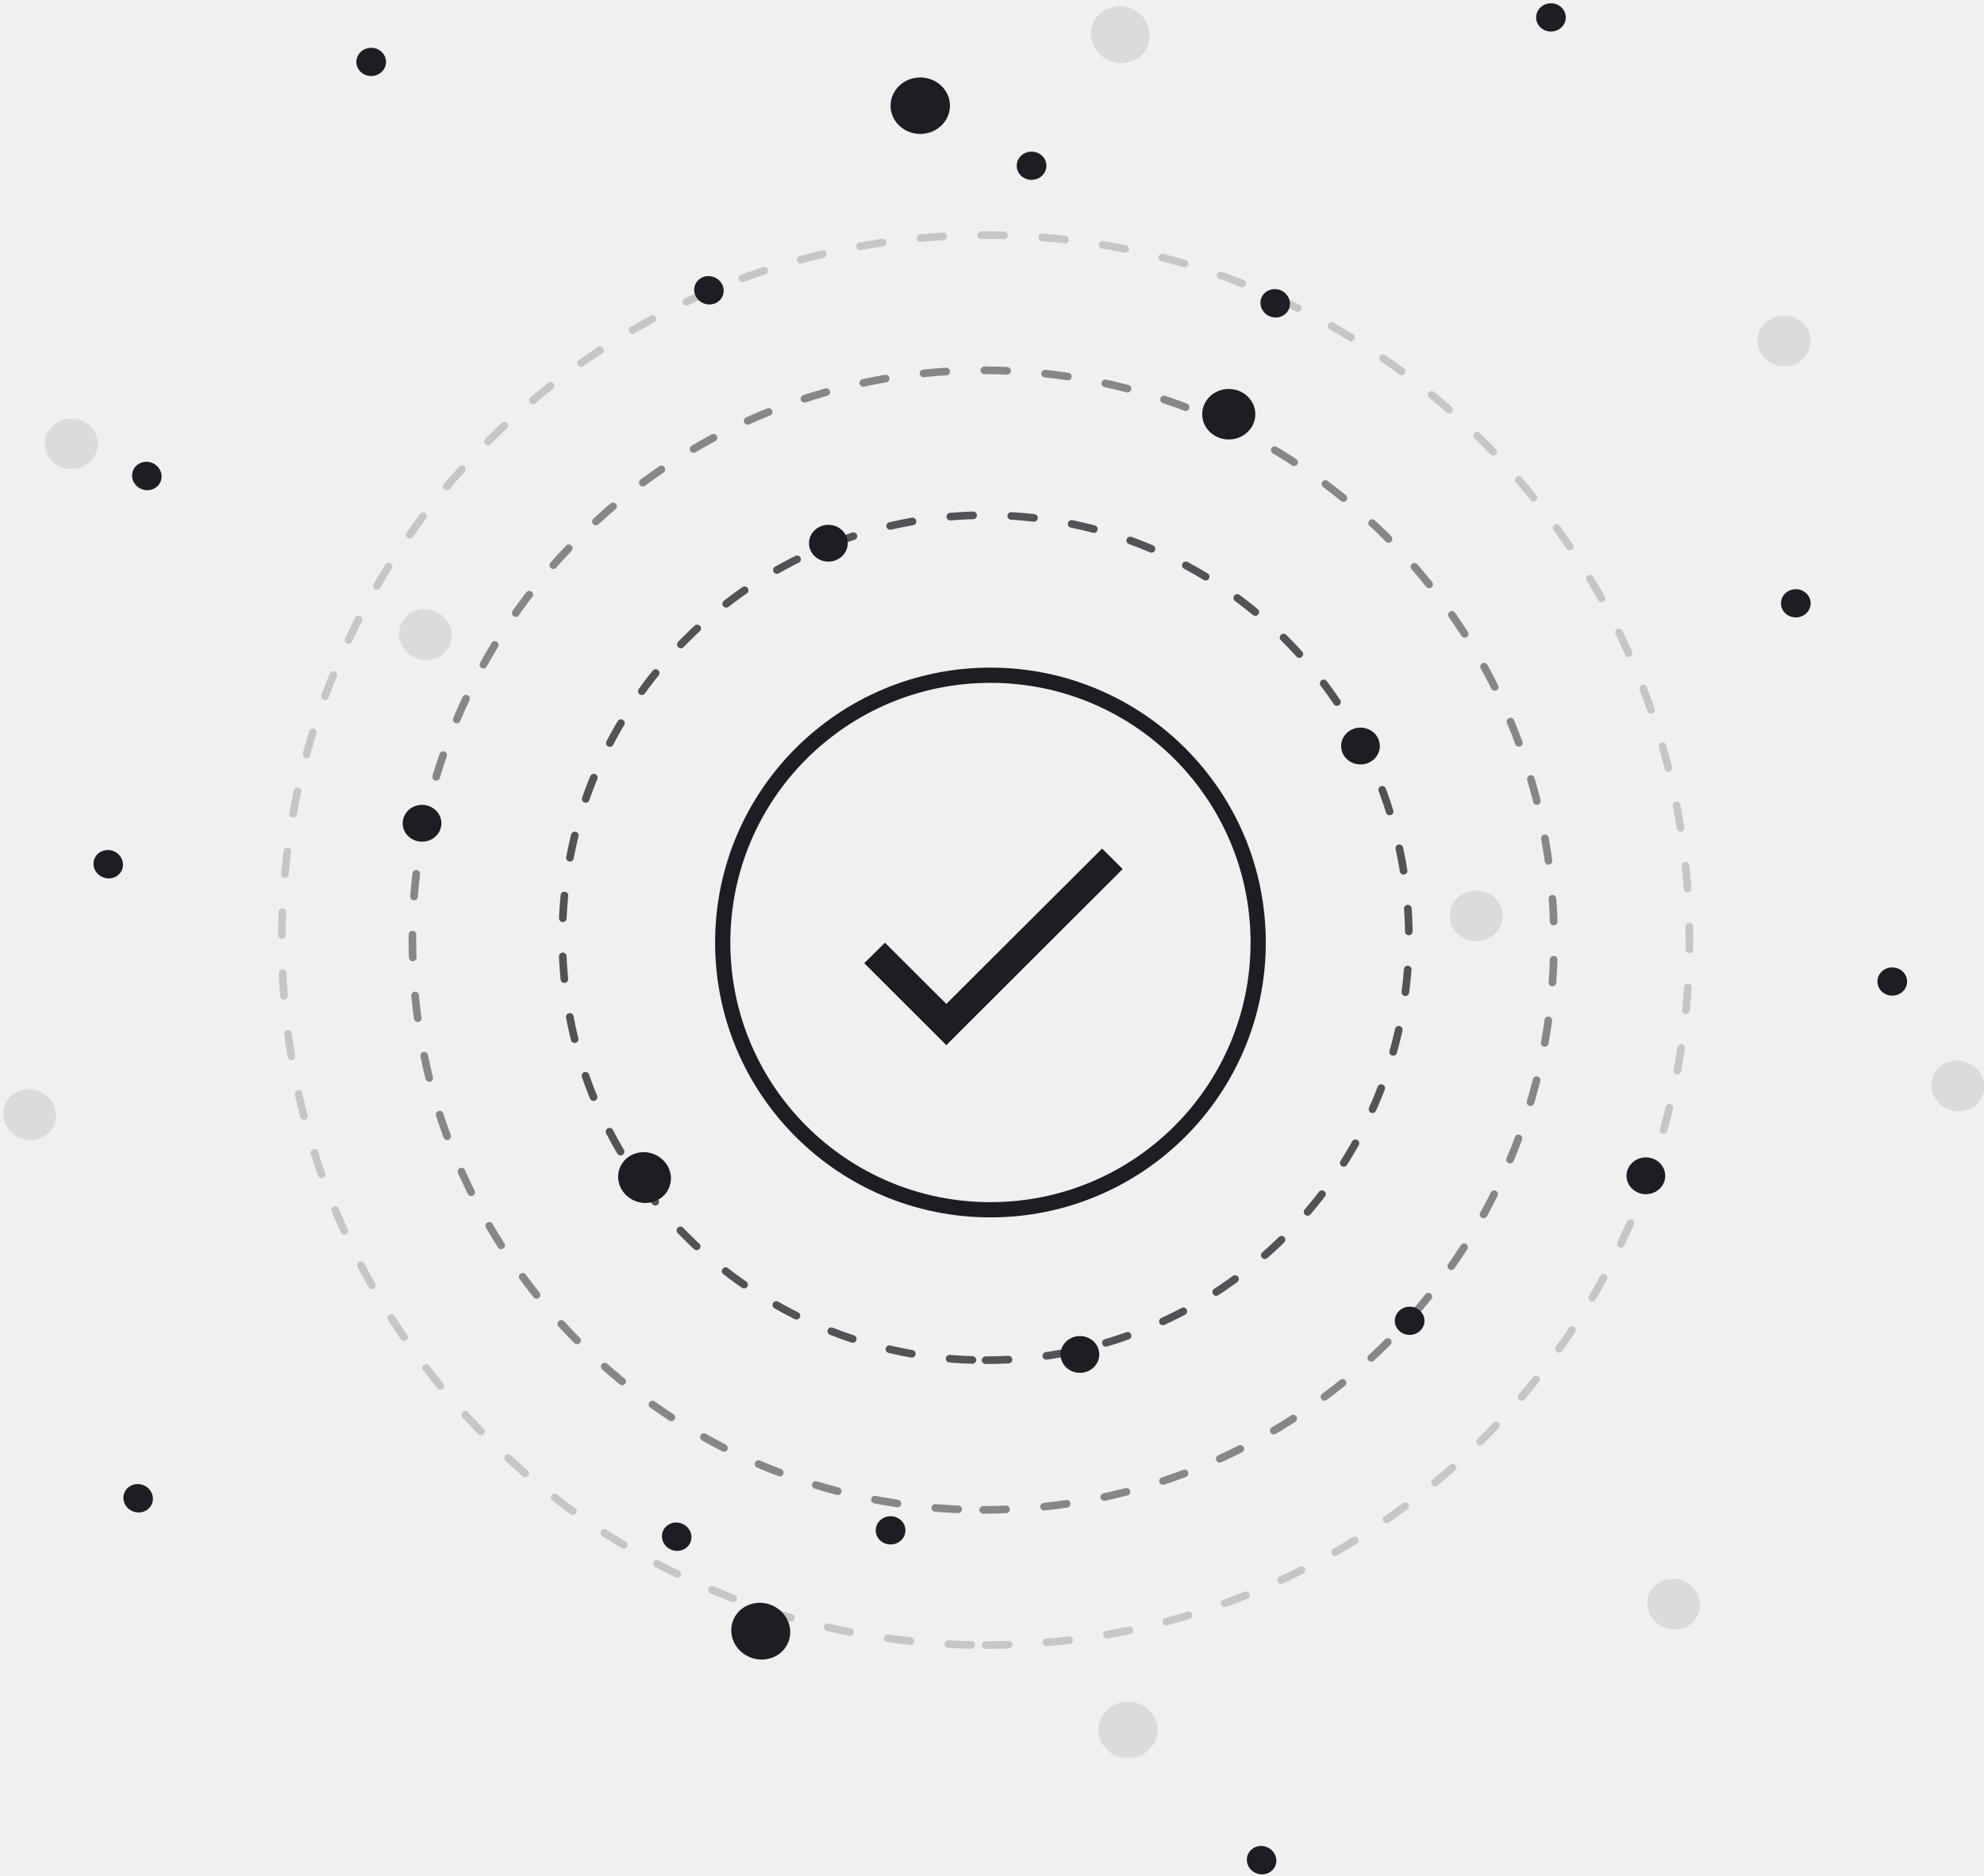
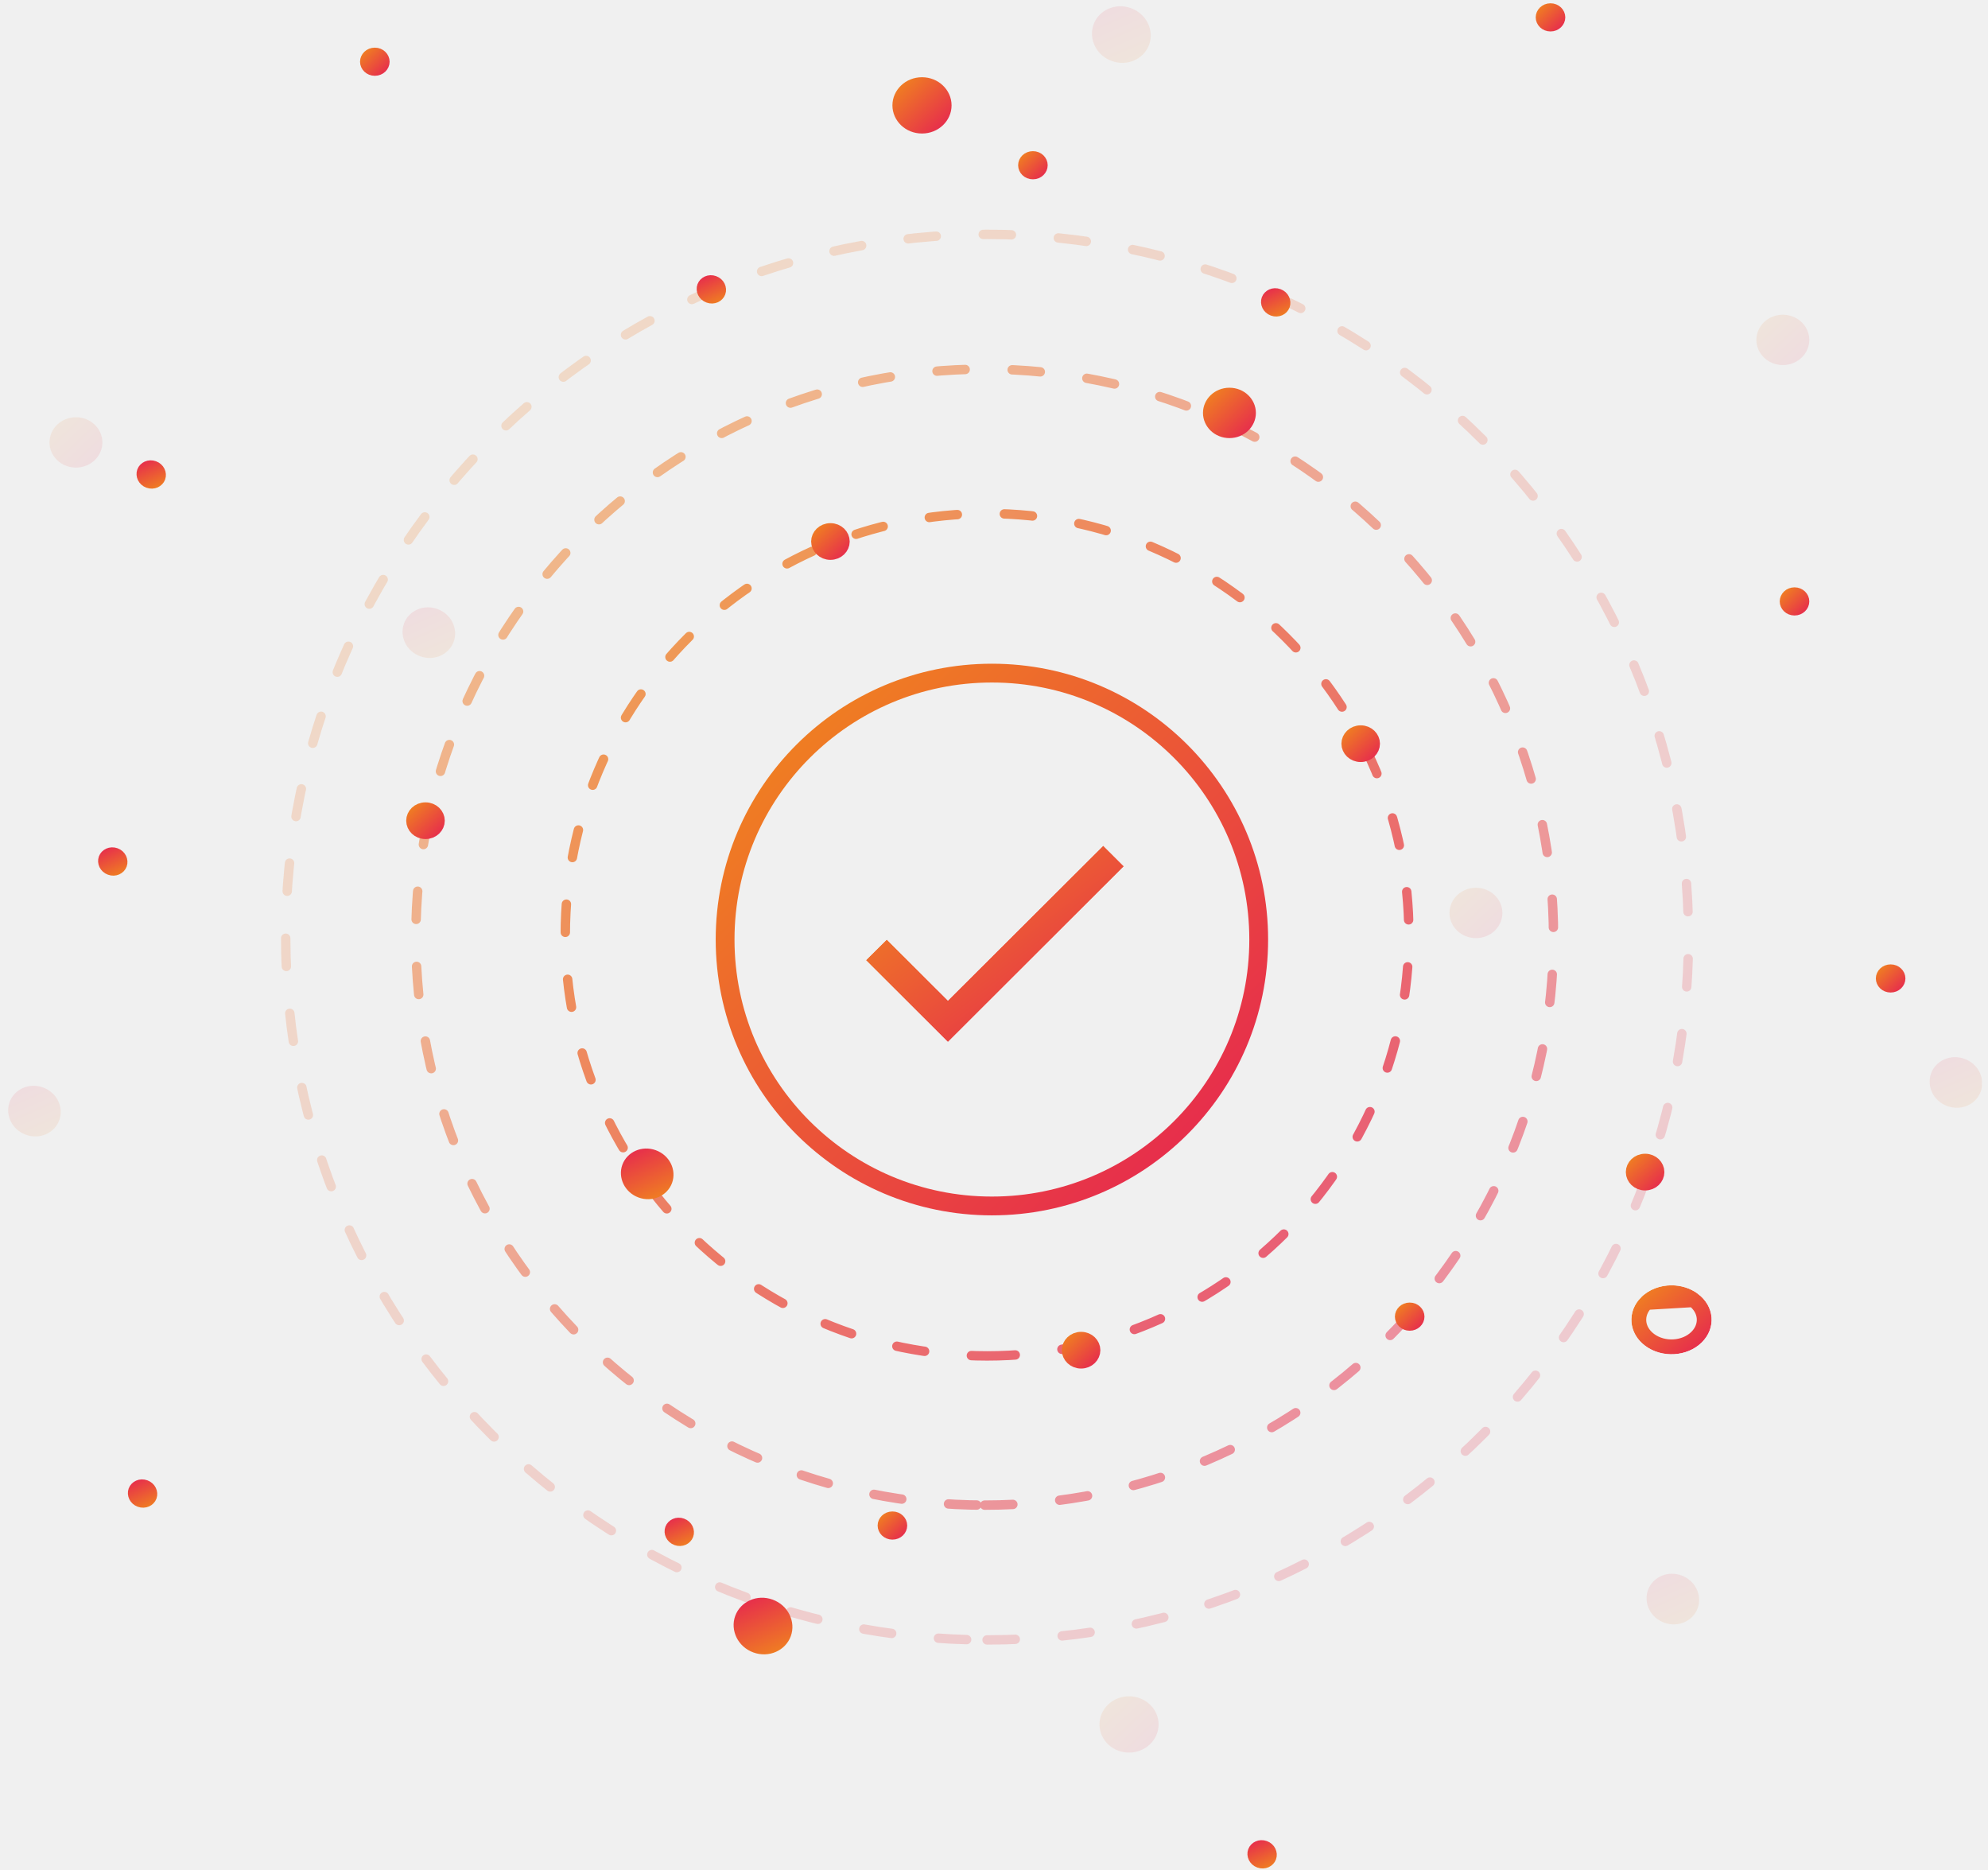
- <svg xmlns="http://www.w3.org/2000/svg" width="165" height="156" viewBox="0 0 165 156" fill="none">
-   <path opacity="0.75" d="M81.969 113.125C101.409 113.125 117.169 97.392 117.169 77.985C117.169 58.578 101.409 42.845 81.969 42.845C62.528 42.845 46.768 58.578 46.768 77.985C46.768 97.392 62.528 113.125 81.969 113.125Z" stroke="#1E1D24" stroke-width="0.634" stroke-linecap="round" stroke-linejoin="round" stroke-dasharray="1.9 3.17" />
-   <path opacity="0.5" d="M81.768 125.575C107.985 125.575 129.239 104.358 129.239 78.186C129.239 52.013 107.985 30.796 81.768 30.796C55.55 30.796 34.297 52.013 34.297 78.186C34.297 104.358 55.55 125.575 81.768 125.575Z" stroke="#1E1D24" stroke-width="0.634" stroke-linecap="round" stroke-linejoin="round" stroke-dasharray="1.9 3.17" />
-   <path opacity="0.2" d="M81.968 136.82C114.295 136.82 140.502 110.568 140.502 78.186C140.502 45.803 114.295 19.552 81.968 19.552C49.64 19.552 23.434 45.803 23.434 78.186C23.434 110.568 49.64 136.82 81.968 136.82Z" stroke="#1E1D24" stroke-width="0.634" stroke-linecap="round" stroke-linejoin="round" stroke-dasharray="1.9 3.17" />
-   <path opacity="0.1" fill-rule="evenodd" clip-rule="evenodd" d="M148.374 26.257C149.594 26.257 150.583 27.198 150.583 28.358C150.583 29.518 149.594 30.459 148.374 30.459C147.155 30.459 146.166 29.518 146.166 28.358C146.166 27.198 147.155 26.257 148.374 26.257Z" fill="#1E1D24" />
-   <path opacity="0.1" fill-rule="evenodd" clip-rule="evenodd" d="M122.763 74.067C123.983 74.067 124.972 75.007 124.972 76.168C124.972 77.328 123.983 78.269 122.763 78.269C121.543 78.269 120.555 77.328 120.555 76.168C120.555 75.007 121.543 74.067 122.763 74.067Z" fill="#1E1D24" />
-   <path fill-rule="evenodd" clip-rule="evenodd" d="M102.191 32.349C103.411 32.349 104.399 33.289 104.399 34.45C104.399 35.61 103.411 36.55 102.191 36.55C100.971 36.55 99.982 35.61 99.982 34.45C99.982 33.289 100.971 32.349 102.191 32.349Z" fill="#1E1D24" />
-   <path fill-rule="evenodd" clip-rule="evenodd" d="M35.099 66.94C35.988 66.94 36.709 67.626 36.709 68.471C36.709 69.317 35.988 70.002 35.099 70.002C34.211 70.002 33.49 69.317 33.49 68.471C33.49 67.626 34.211 66.94 35.099 66.94Z" fill="#1E1D24" />
-   <path fill-rule="evenodd" clip-rule="evenodd" d="M136.881 96.258C137.769 96.258 138.49 96.943 138.49 97.789C138.49 98.634 137.769 99.32 136.881 99.32C135.992 99.32 135.271 98.634 135.271 97.789C135.271 96.943 135.992 96.258 136.881 96.258Z" fill="#1E1D24" />
-   <path fill-rule="evenodd" clip-rule="evenodd" d="M113.144 60.515C114.033 60.515 114.754 61.2 114.754 62.046C114.754 62.892 114.033 63.577 113.144 63.577C112.256 63.577 111.535 62.892 111.535 62.046C111.535 61.2 112.256 60.515 113.144 60.515Z" fill="#1E1D24" />
-   <path fill-rule="evenodd" clip-rule="evenodd" d="M68.892 43.648C69.781 43.648 70.502 44.333 70.502 45.178C70.502 46.024 69.781 46.709 68.892 46.709C68.004 46.709 67.283 46.024 67.283 45.178C67.283 44.333 68.004 43.648 68.892 43.648Z" fill="#1E1D24" />
-   <path fill-rule="evenodd" clip-rule="evenodd" d="M89.812 111.117C90.701 111.117 91.421 111.802 91.421 112.648C91.421 113.493 90.701 114.178 89.812 114.178C88.924 114.178 88.203 113.493 88.203 112.648C88.203 111.802 88.924 111.117 89.812 111.117Z" fill="#1E1D24" />
-   <path fill-rule="evenodd" clip-rule="evenodd" d="M117.234 108.675C117.916 108.675 118.468 109.2 118.468 109.849C118.468 110.497 117.916 111.023 117.234 111.023C116.553 111.023 116 110.497 116 109.849C116 109.2 116.553 108.675 117.234 108.675Z" fill="#1E1D24" />
-   <path fill-rule="evenodd" clip-rule="evenodd" d="M149.349 49.002C150.031 49.002 150.584 49.528 150.584 50.176C150.584 50.824 150.031 51.35 149.349 51.35C148.668 51.35 148.115 50.824 148.115 50.176C148.115 49.528 148.668 49.002 149.349 49.002Z" fill="#1E1D24" />
-   <path fill-rule="evenodd" clip-rule="evenodd" d="M76.535 6.442C77.898 6.442 79.003 7.494 79.003 8.791C79.003 10.087 77.898 11.139 76.535 11.139C75.171 11.139 74.066 10.087 74.066 8.791C74.066 7.494 75.171 6.442 76.535 6.442Z" fill="#1E1D24" />
-   <path fill-rule="evenodd" clip-rule="evenodd" d="M85.791 12.611C86.472 12.611 87.025 13.136 87.025 13.785C87.025 14.433 86.472 14.959 85.791 14.959C85.109 14.959 84.557 14.433 84.557 13.785C84.557 13.136 85.109 12.611 85.791 12.611Z" fill="#1E1D24" />
-   <path fill-rule="evenodd" clip-rule="evenodd" d="M128.986 0.274C129.668 0.274 130.22 0.8 130.22 1.448C130.22 2.097 129.668 2.623 128.986 2.623C128.304 2.623 127.752 2.097 127.752 1.448C127.752 0.8 128.304 0.274 128.986 0.274Z" fill="#1E1D24" />
-   <path fill-rule="evenodd" clip-rule="evenodd" d="M157.371 80.459C158.052 80.459 158.605 80.985 158.605 81.633C158.605 82.281 158.052 82.807 157.371 82.807C156.689 82.807 156.137 82.281 156.137 81.633C156.137 80.985 156.689 80.459 157.371 80.459Z" fill="#1E1D24" />
-   <path fill-rule="evenodd" clip-rule="evenodd" d="M74.066 126.103C74.748 126.103 75.3 126.629 75.3 127.277C75.3 127.926 74.748 128.451 74.066 128.451C73.385 128.451 72.832 127.926 72.832 127.277C72.832 126.629 73.385 126.103 74.066 126.103Z" fill="#1E1D24" />
-   <path opacity="0.1" fill-rule="evenodd" clip-rule="evenodd" d="M93.812 141.523C95.175 141.523 96.28 142.574 96.28 143.871C96.28 145.168 95.175 146.219 93.812 146.219C92.449 146.219 91.344 145.168 91.344 143.871C91.344 142.574 92.449 141.523 93.812 141.523Z" fill="#1E1D24" />
-   <path fill-rule="evenodd" clip-rule="evenodd" d="M30.871 3.976C31.552 3.976 32.105 4.501 32.105 5.15C32.105 5.798 31.552 6.324 30.871 6.324C30.189 6.324 29.637 5.798 29.637 5.15C29.637 4.501 30.189 3.976 30.871 3.976Z" fill="#1E1D24" />
-   <path opacity="0.1" fill-rule="evenodd" clip-rule="evenodd" d="M5.929 34.81C7.149 34.81 8.138 35.751 8.138 36.911C8.138 38.072 7.149 39.013 5.929 39.013C4.709 39.013 3.721 38.072 3.721 36.911C3.721 35.751 4.709 34.81 5.929 34.81Z" fill="#1E1D24" />
-   <path opacity="0.1" fill-rule="evenodd" clip-rule="evenodd" d="M1.749 94.674C0.603 94.257 -0.004 93.035 0.392 91.945C0.788 90.856 2.038 90.311 3.184 90.728C4.33 91.146 4.938 92.368 4.541 93.457C4.145 94.547 2.895 95.092 1.749 94.674Z" fill="#1E1D24" />
-   <path opacity="0.1" fill-rule="evenodd" clip-rule="evenodd" d="M162.103 92.285C160.957 91.867 160.349 90.645 160.745 89.556C161.141 88.466 162.391 87.922 163.537 88.339C164.683 88.757 165.291 89.979 164.895 91.068C164.499 92.158 163.249 92.703 162.103 92.285Z" fill="#1E1D24" />
-   <path opacity="0.1" fill-rule="evenodd" clip-rule="evenodd" d="M34.663 54.756C33.517 54.338 32.91 53.116 33.306 52.027C33.702 50.937 34.952 50.392 36.098 50.81C37.244 51.228 37.852 52.449 37.456 53.539C37.059 54.629 35.809 55.173 34.663 54.756Z" fill="#1E1D24" />
-   <path fill-rule="evenodd" clip-rule="evenodd" d="M52.886 99.909C51.74 99.491 51.132 98.27 51.528 97.18C51.924 96.091 53.175 95.546 54.32 95.963C55.466 96.381 56.074 97.603 55.678 98.692C55.282 99.782 54.032 100.327 52.886 99.909Z" fill="#1E1D24" />
-   <path fill-rule="evenodd" clip-rule="evenodd" d="M58.557 25.244C57.917 25.011 57.577 24.328 57.799 23.72C58.02 23.111 58.718 22.806 59.359 23.04C59.999 23.273 60.339 23.956 60.118 24.564C59.896 25.173 59.198 25.478 58.557 25.244Z" fill="#1E1D24" />
-   <path fill-rule="evenodd" clip-rule="evenodd" d="M8.602 72.978C7.962 72.745 7.622 72.062 7.843 71.453C8.065 70.844 8.763 70.54 9.404 70.773C10.044 71.007 10.384 71.69 10.162 72.298C9.941 72.907 9.243 73.212 8.602 72.978Z" fill="#1E1D24" />
-   <path fill-rule="evenodd" clip-rule="evenodd" d="M62.466 137.867C61.185 137.401 60.506 136.035 60.949 134.817C61.391 133.6 62.788 132.991 64.069 133.458C65.35 133.924 66.029 135.29 65.587 136.507C65.144 137.725 63.747 138.334 62.466 137.867Z" fill="#1E1D24" />
-   <path fill-rule="evenodd" clip-rule="evenodd" d="M55.878 128.907C55.237 128.673 54.898 127.99 55.119 127.382C55.34 126.773 56.039 126.468 56.679 126.702C57.319 126.935 57.659 127.618 57.438 128.227C57.217 128.836 56.518 129.14 55.878 128.907Z" fill="#1E1D24" />
-   <path fill-rule="evenodd" clip-rule="evenodd" d="M11.088 125.711C10.448 125.477 10.108 124.795 10.33 124.186C10.551 123.577 11.25 123.273 11.89 123.506C12.53 123.739 12.87 124.422 12.649 125.031C12.428 125.64 11.729 125.944 11.088 125.711Z" fill="#1E1D24" />
-   <path fill-rule="evenodd" clip-rule="evenodd" d="M11.811 40.689C11.171 40.456 10.831 39.773 11.053 39.164C11.274 38.555 11.972 38.251 12.613 38.484C13.253 38.718 13.593 39.401 13.371 40.009C13.15 40.618 12.452 40.923 11.811 40.689Z" fill="#1E1D24" />
-   <path fill-rule="evenodd" clip-rule="evenodd" d="M105.653 26.328C105.013 26.095 104.673 25.412 104.894 24.803C105.116 24.195 105.814 23.89 106.455 24.123C107.095 24.357 107.435 25.04 107.213 25.648C106.992 26.257 106.293 26.562 105.653 26.328Z" fill="#1E1D24" />
-   <path opacity="0.1" fill-rule="evenodd" clip-rule="evenodd" d="M92.37 5.089C91.09 4.622 90.41 3.256 90.853 2.039C91.296 0.821 92.693 0.212 93.974 0.679C95.254 1.145 95.934 2.511 95.491 3.729C95.048 4.946 93.651 5.555 92.37 5.089Z" fill="#1E1D24" />
-   <path fill-rule="evenodd" clip-rule="evenodd" d="M104.518 155.81C103.878 155.577 103.538 154.894 103.76 154.285C103.981 153.676 104.679 153.372 105.32 153.605C105.96 153.838 106.3 154.521 106.079 155.13C105.857 155.739 105.159 156.043 104.518 155.81Z" fill="#1E1D24" />
-   <path opacity="0.1" fill-rule="evenodd" clip-rule="evenodd" d="M138.48 135.385C137.334 134.968 136.726 133.746 137.122 132.657C137.518 131.567 138.768 131.022 139.914 131.44C141.06 131.857 141.668 133.079 141.272 134.169C140.876 135.258 139.626 135.803 138.48 135.385Z" fill="#1E1D24" />
-   <path d="M82.371 100.615C94.668 100.615 104.637 90.663 104.637 78.386C104.637 66.11 94.668 56.158 82.371 56.158C70.074 56.158 60.105 66.11 60.105 78.386C60.105 90.663 70.074 100.615 82.371 100.615Z" stroke="#1E1D24" stroke-width="1.267" />
-   <mask id="mask0_6556_81241" style="mask-type:alpha" maskUnits="userSpaceOnUse" x="71" y="70" width="23" height="17">
-     <path d="M78.7 83.481L73.597 78.387L71.859 80.109L78.7 86.938L93.383 72.279L91.658 70.557L78.7 83.481Z" fill="white" />
-   </mask>
-   <g mask="url(#mask0_6556_81241)">
-     <path d="M78.7 83.481L73.597 78.387L71.859 80.109L78.7 86.938L93.383 72.279L91.658 70.557L78.7 83.481Z" fill="#1E1D24" />
+ <svg xmlns="http://www.w3.org/2000/svg" width="134" height="126" viewBox="0 0 134 126" fill="none">
+   <g clip-path="url(#clip0_3424_21255)">
+     <path opacity="0.75" d="M66.534 91.371C82.237 91.371 94.966 78.664 94.966 62.989C94.966 47.313 82.237 34.606 66.534 34.606C50.832 34.606 38.103 47.313 38.103 62.989C38.103 78.664 50.832 91.371 66.534 91.371Z" stroke="url(#paint0_linear_3424_21255)" stroke-width="0.634" stroke-linecap="round" stroke-linejoin="round" stroke-dasharray="1.9 3.17" />
+     <path opacity="0.5" d="M66.372 101.426C87.548 101.426 104.714 84.29 104.714 63.15C104.714 42.011 87.548 24.875 66.372 24.875C45.196 24.875 28.03 42.011 28.03 63.15C28.03 84.29 45.196 101.426 66.372 101.426Z" stroke="url(#paint1_linear_3424_21255)" stroke-width="0.634" stroke-linecap="round" stroke-linejoin="round" stroke-dasharray="1.9 3.17" />
+     <path opacity="0.2" d="M66.534 110.509C92.645 110.509 113.812 89.306 113.812 63.151C113.812 36.995 92.645 15.793 66.534 15.793C40.424 15.793 19.257 36.995 19.257 63.151C19.257 89.306 40.424 110.509 66.534 110.509Z" stroke="url(#paint2_linear_3424_21255)" stroke-width="0.634" stroke-linecap="round" stroke-linejoin="round" stroke-dasharray="1.9 3.17" />
+     <path opacity="0.1" d="M120.171 21.708C120.904 21.708 121.455 22.267 121.455 22.905C121.455 23.543 120.904 24.102 120.171 24.102C119.438 24.102 118.887 23.543 118.887 22.905C118.887 22.267 119.438 21.708 120.171 21.708Z" fill="url(#paint3_linear_3424_21255)" stroke="url(#paint4_linear_3424_21255)" />
+     <path opacity="0.1" d="M99.486 60.324C100.218 60.324 100.769 60.883 100.769 61.521C100.769 62.158 100.218 62.718 99.486 62.718C98.753 62.718 98.202 62.158 98.202 61.521C98.202 60.883 98.753 60.324 99.486 60.324Z" fill="url(#paint5_linear_3424_21255)" stroke="url(#paint6_linear_3424_21255)" />
+     <path d="M82.87 26.628C83.602 26.628 84.153 27.188 84.153 27.825C84.153 28.463 83.602 29.022 82.87 29.022C82.137 29.022 81.586 28.463 81.586 27.825C81.586 27.188 82.137 26.628 82.87 26.628Z" fill="url(#paint7_linear_3424_21255)" stroke="url(#paint8_linear_3424_21255)" />
+     <path d="M28.68 54.568C29.145 54.568 29.48 54.921 29.48 55.304C29.48 55.688 29.145 56.041 28.68 56.041C28.214 56.041 27.88 55.688 27.88 55.304C27.88 54.921 28.214 54.568 28.68 54.568Z" fill="url(#paint9_linear_3424_21255)" stroke="url(#paint10_linear_3424_21255)" />
+     <path d="M110.887 78.247C111.353 78.247 111.687 78.6 111.687 78.984C111.687 79.367 111.353 79.72 110.887 79.72C110.422 79.72 110.088 79.367 110.088 78.984C110.088 78.6 110.422 78.247 110.887 78.247Z" fill="url(#paint11_linear_3424_21255)" stroke="url(#paint12_linear_3424_21255)" />
+     <path d="M91.717 49.378C92.182 49.378 92.516 49.731 92.516 50.114C92.516 50.498 92.182 50.851 91.717 50.851C91.251 50.851 90.917 50.498 90.917 50.114C90.917 49.731 91.251 49.378 91.717 49.378Z" fill="url(#paint13_linear_3424_21255)" stroke="url(#paint14_linear_3424_21255)" />
+     <path d="M55.974 35.754C56.44 35.754 56.774 36.107 56.774 36.491C56.774 36.874 56.44 37.227 55.974 37.227C55.509 37.227 55.174 36.874 55.174 36.491C55.174 36.107 55.509 35.754 55.974 35.754Z" fill="url(#paint15_linear_3424_21255)" stroke="url(#paint16_linear_3424_21255)" />
+     <path d="M72.871 90.249C73.336 90.249 73.67 90.602 73.67 90.985C73.67 91.368 73.336 91.722 72.871 91.722C72.405 91.722 72.071 91.368 72.071 90.985C72.071 90.602 72.405 90.249 72.871 90.249Z" fill="url(#paint17_linear_3424_21255)" stroke="url(#paint18_linear_3424_21255)" />
+     <path d="M95.019 88.276C95.317 88.276 95.516 88.5 95.516 88.725C95.516 88.949 95.317 89.173 95.019 89.173C94.721 89.173 94.522 88.949 94.522 88.725C94.522 88.5 94.721 88.276 95.019 88.276Z" fill="url(#paint19_linear_3424_21255)" stroke="url(#paint20_linear_3424_21255)" />
+     <path d="M120.958 40.079C121.256 40.079 121.455 40.303 121.455 40.527C121.455 40.752 121.256 40.976 120.958 40.976C120.66 40.976 120.461 40.752 120.461 40.527C120.461 40.303 120.66 40.079 120.958 40.079Z" fill="url(#paint21_linear_3424_21255)" stroke="url(#paint22_linear_3424_21255)" />
+     <path d="M62.146 5.704C62.995 5.704 63.64 6.353 63.64 7.101C63.64 7.849 62.995 8.497 62.146 8.497C61.298 8.497 60.653 7.849 60.653 7.101C60.653 6.353 61.298 5.704 62.146 5.704Z" fill="url(#paint23_linear_3424_21255)" stroke="url(#paint24_linear_3424_21255)" />
+     <path d="M69.622 10.686C69.921 10.686 70.119 10.91 70.119 11.134C70.119 11.359 69.921 11.583 69.622 11.583C69.324 11.583 69.126 11.359 69.126 11.134C69.126 10.91 69.324 10.686 69.622 10.686Z" fill="url(#paint25_linear_3424_21255)" stroke="url(#paint26_linear_3424_21255)" />
+     <path d="M104.511 0.722C104.809 0.722 105.008 0.946 105.008 1.17C105.008 1.395 104.809 1.619 104.511 1.619C104.213 1.619 104.014 1.395 104.014 1.17C104.014 0.946 104.213 0.722 104.511 0.722Z" fill="url(#paint27_linear_3424_21255)" stroke="url(#paint28_linear_3424_21255)" />
+     <path d="M127.437 65.487C127.735 65.487 127.934 65.711 127.934 65.935C127.934 66.159 127.735 66.383 127.437 66.383C127.139 66.383 126.94 66.159 126.94 65.935C126.94 65.711 127.139 65.487 127.437 65.487Z" fill="url(#paint29_linear_3424_21255)" stroke="url(#paint30_linear_3424_21255)" />
+     <path d="M60.153 102.353C60.451 102.353 60.65 102.577 60.65 102.801C60.65 103.026 60.451 103.25 60.153 103.25C59.855 103.25 59.656 103.026 59.656 102.801C59.656 102.577 59.855 102.353 60.153 102.353Z" fill="url(#paint31_linear_3424_21255)" stroke="url(#paint32_linear_3424_21255)" />
+     <path opacity="0.1" d="M76.102 114.808C76.951 114.808 77.595 115.456 77.595 116.204C77.595 116.952 76.951 117.601 76.102 117.601C75.253 117.601 74.608 116.952 74.608 116.204C74.608 115.456 75.253 114.808 76.102 114.808Z" fill="url(#paint33_linear_3424_21255)" stroke="url(#paint34_linear_3424_21255)" />
+     <path d="M25.265 3.711C25.563 3.711 25.762 3.935 25.762 4.16C25.762 4.384 25.563 4.608 25.265 4.608C24.967 4.608 24.768 4.384 24.768 4.16C24.768 3.935 24.967 3.711 25.265 3.711Z" fill="url(#paint35_linear_3424_21255)" stroke="url(#paint36_linear_3424_21255)" />
+     <path opacity="0.1" d="M5.119 28.617C5.852 28.617 6.403 29.176 6.403 29.814C6.403 30.451 5.852 31.011 5.119 31.011C4.386 31.011 3.835 30.451 3.835 29.814C3.835 29.176 4.386 28.617 5.119 28.617Z" fill="url(#paint37_linear_3424_21255)" stroke="url(#paint38_linear_3424_21255)" />
+     <path opacity="0.1" d="M1.914 75.998C1.225 75.747 0.898 75.033 1.116 74.435C1.333 73.837 2.042 73.5 2.731 73.751C3.419 74.002 3.746 74.716 3.528 75.314C3.311 75.912 2.603 76.249 1.914 75.998Z" fill="url(#paint39_linear_3424_21255)" stroke="url(#paint40_linear_3424_21255)" />
+     <path opacity="0.1" d="M131.429 74.068C130.741 73.817 130.414 73.104 130.632 72.505C130.849 71.907 131.557 71.57 132.246 71.821C132.935 72.072 133.261 72.786 133.044 73.384C132.826 73.983 132.118 74.319 131.429 74.068Z" fill="url(#paint41_linear_3424_21255)" stroke="url(#paint42_linear_3424_21255)" />
+     <path opacity="0.1" d="M28.497 43.756C27.808 43.505 27.482 42.792 27.699 42.193C27.917 41.595 28.625 41.258 29.314 41.509C30.003 41.76 30.329 42.474 30.112 43.072C29.894 43.671 29.186 44.007 28.497 43.756Z" fill="url(#paint43_linear_3424_21255)" stroke="url(#paint44_linear_3424_21255)" />
+     <path d="M43.216 80.227C42.527 79.975 42.201 79.262 42.418 78.663C42.636 78.065 43.344 77.728 44.033 77.98C44.721 78.231 45.048 78.944 44.83 79.543C44.613 80.141 43.905 80.478 43.216 80.227Z" fill="url(#paint45_linear_3424_21255)" stroke="url(#paint46_linear_3424_21255)" />
+     <path d="M47.796 19.92C47.515 19.818 47.405 19.54 47.482 19.33C47.558 19.12 47.821 18.977 48.101 19.079C48.382 19.181 48.492 19.46 48.415 19.67C48.339 19.88 48.076 20.023 47.796 19.92Z" fill="url(#paint47_linear_3424_21255)" stroke="url(#paint48_linear_3424_21255)" />
+     <path d="M7.449 58.474C7.168 58.372 7.059 58.094 7.135 57.884C7.211 57.674 7.474 57.531 7.755 57.633C8.035 57.736 8.145 58.014 8.068 58.224C7.992 58.434 7.729 58.577 7.449 58.474Z" fill="url(#paint49_linear_3424_21255)" stroke="url(#paint50_linear_3424_21255)" />
+     <path d="M50.954 110.885C50.156 110.594 49.772 109.764 50.027 109.062C50.282 108.36 51.109 107.972 51.907 108.263C52.705 108.553 53.089 109.383 52.834 110.085C52.579 110.787 51.752 111.175 50.954 110.885Z" fill="url(#paint51_linear_3424_21255)" stroke="url(#paint52_linear_3424_21255)" />
+     <path d="M45.633 103.647C45.352 103.545 45.242 103.267 45.319 103.057C45.395 102.847 45.658 102.704 45.938 102.806C46.219 102.908 46.329 103.187 46.252 103.397C46.176 103.607 45.913 103.75 45.633 103.647Z" fill="url(#paint53_linear_3424_21255)" stroke="url(#paint54_linear_3424_21255)" />
+     <path d="M9.457 101.066C9.176 100.964 9.067 100.686 9.143 100.476C9.219 100.266 9.482 100.123 9.763 100.225C10.043 100.327 10.153 100.606 10.077 100.816C10 101.026 9.737 101.168 9.457 101.066Z" fill="url(#paint55_linear_3424_21255)" stroke="url(#paint56_linear_3424_21255)" />
+     <path d="M10.04 32.395C9.759 32.293 9.65 32.014 9.726 31.804C9.802 31.594 10.065 31.452 10.346 31.554C10.626 31.656 10.736 31.934 10.66 32.144C10.583 32.355 10.32 32.497 10.04 32.395Z" fill="url(#paint57_linear_3424_21255)" stroke="url(#paint58_linear_3424_21255)" />
+     <path d="M85.835 20.796C85.555 20.694 85.445 20.415 85.522 20.205C85.598 19.995 85.861 19.852 86.141 19.955C86.422 20.057 86.531 20.335 86.455 20.545C86.379 20.755 86.116 20.898 85.835 20.796Z" fill="url(#paint59_linear_3424_21255)" stroke="url(#paint60_linear_3424_21255)" />
+     <path opacity="0.1" d="M75.108 3.641C74.31 3.35 73.926 2.52 74.181 1.818C74.436 1.116 75.263 0.728 76.061 1.019C76.859 1.309 77.243 2.139 76.988 2.841C76.732 3.543 75.906 3.931 75.108 3.641Z" fill="url(#paint61_linear_3424_21255)" stroke="url(#paint62_linear_3424_21255)" />
+     <path d="M84.919 125.377C84.638 125.275 84.528 124.997 84.605 124.787C84.681 124.577 84.944 124.434 85.224 124.536C85.505 124.638 85.615 124.917 85.538 125.127C85.462 125.337 85.199 125.48 84.919 125.377Z" fill="url(#paint63_linear_3424_21255)" stroke="url(#paint64_linear_3424_21255)" />
+     <path opacity="0.1" d="M112.349 108.88C111.66 108.629 111.334 107.916 111.552 107.317C111.769 106.719 112.477 106.382 113.166 106.633C113.855 106.884 114.181 107.598 113.964 108.196C113.746 108.795 113.038 109.131 112.349 108.88Z" fill="url(#paint65_linear_3424_21255)" stroke="url(#paint66_linear_3424_21255)" />
+     <mask id="mask0_3424_21255" style="mask-type:alpha" maskUnits="userSpaceOnUse" x="109" y="86" width="7" height="6">
+       <path d="M110.975 87.77L110.975 87.77C110.222 88.515 110.3 89.626 111.193 90.291L111.193 90.291C112.13 90.989 113.562 90.894 114.359 90.104C115.112 89.358 115.035 88.248 114.141 87.582L110.975 87.77ZM110.975 87.77C111.404 87.345 112.025 87.113 112.668 87.113H112.668M110.975 87.77L112.668 87.113M112.668 87.113C113.2 87.113 113.724 87.272 114.141 87.582L112.668 87.113Z" fill="white" stroke="url(#paint67_linear_3424_21255)" />
+     </mask>
+     <g mask="url(#mask0_3424_21255)">
+       <path d="M110.975 87.77L110.975 87.77C110.222 88.515 110.3 89.626 111.193 90.291L111.193 90.291C112.13 90.989 113.562 90.894 114.359 90.104C115.112 89.358 115.035 88.248 114.141 87.582L110.975 87.77ZM110.975 87.77C111.404 87.345 112.025 87.113 112.668 87.113H112.668M110.975 87.77L112.668 87.113M112.668 87.113C113.2 87.113 113.724 87.272 114.141 87.582L112.668 87.113Z" stroke="url(#paint68_linear_3424_21255)" />
+     </g>
+     <path d="M66.859 81.266C76.791 81.266 84.843 73.228 84.843 63.313C84.843 53.398 76.791 45.359 66.859 45.359C56.927 45.359 48.875 53.398 48.875 63.313C48.875 73.228 56.927 81.266 66.859 81.266Z" stroke="url(#paint69_linear_3424_21255)" stroke-width="1.267" />
+     <mask id="mask1_3424_21255" style="mask-type:alpha" maskUnits="userSpaceOnUse" x="58" y="56" width="18" height="15">
+       <path d="M63.541 67.781L63.894 68.134L64.247 67.781L74.361 57.695L75.047 58.38L63.894 69.513L59.078 64.706L59.772 64.018L63.541 67.781Z" fill="white" stroke="url(#paint70_linear_3424_21255)" />
+     </mask>
+     <g mask="url(#mask1_3424_21255)">
+       <path d="M63.541 67.781L63.894 68.134L64.247 67.781L74.361 57.695L75.047 58.38L63.894 69.513L59.078 64.706L59.772 64.018L63.541 67.781Z" fill="url(#paint71_linear_3424_21255)" stroke="url(#paint72_linear_3424_21255)" />
+     </g>
  </g>
+   <defs>
+     <linearGradient id="paint0_linear_3424_21255" x1="38.103" y1="34.606" x2="94.868" y2="91.469" gradientUnits="userSpaceOnUse">
+       <stop stop-color="#F18B1B" />
+       <stop offset="1" stop-color="#E52053" />
+     </linearGradient>
+     <linearGradient id="paint1_linear_3424_21255" x1="28.03" y1="24.875" x2="104.582" y2="101.558" gradientUnits="userSpaceOnUse">
+       <stop stop-color="#F18B1B" />
+       <stop offset="1" stop-color="#E52053" />
+     </linearGradient>
+     <linearGradient id="paint2_linear_3424_21255" x1="19.257" y1="15.793" x2="113.973" y2="110.347" gradientUnits="userSpaceOnUse">
+       <stop stop-color="#F18B1B" />
+       <stop offset="1" stop-color="#E52053" />
+     </linearGradient>
+     <linearGradient id="paint3_linear_3424_21255" x1="118.387" y1="21.208" x2="121.777" y2="24.771" gradientUnits="userSpaceOnUse">
+       <stop stop-color="#F18B1B" />
+       <stop offset="1" stop-color="#E52053" />
+     </linearGradient>
+     <linearGradient id="paint4_linear_3424_21255" x1="118.387" y1="21.208" x2="121.777" y2="24.771" gradientUnits="userSpaceOnUse">
+       <stop stop-color="#F18B1B" />
+       <stop offset="1" stop-color="#E52053" />
+     </linearGradient>
+     <linearGradient id="paint5_linear_3424_21255" x1="97.702" y1="59.824" x2="101.091" y2="63.387" gradientUnits="userSpaceOnUse">
+       <stop stop-color="#F18B1B" />
+       <stop offset="1" stop-color="#E52053" />
+     </linearGradient>
+     <linearGradient id="paint6_linear_3424_21255" x1="97.702" y1="59.824" x2="101.091" y2="63.387" gradientUnits="userSpaceOnUse">
+       <stop stop-color="#F18B1B" />
+       <stop offset="1" stop-color="#E52053" />
+     </linearGradient>
+     <linearGradient id="paint7_linear_3424_21255" x1="81.086" y1="26.128" x2="84.475" y2="29.692" gradientUnits="userSpaceOnUse">
+       <stop stop-color="#F18B1B" />
+       <stop offset="1" stop-color="#E52053" />
+     </linearGradient>
+     <linearGradient id="paint8_linear_3424_21255" x1="81.086" y1="26.128" x2="84.475" y2="29.692" gradientUnits="userSpaceOnUse">
+       <stop stop-color="#F18B1B" />
+       <stop offset="1" stop-color="#E52053" />
+     </linearGradient>
+     <linearGradient id="paint9_linear_3424_21255" x1="27.38" y1="54.068" x2="29.85" y2="56.664" gradientUnits="userSpaceOnUse">
+       <stop stop-color="#F18B1B" />
+       <stop offset="1" stop-color="#E52053" />
+     </linearGradient>
+     <linearGradient id="paint10_linear_3424_21255" x1="27.38" y1="54.068" x2="29.85" y2="56.664" gradientUnits="userSpaceOnUse">
+       <stop stop-color="#F18B1B" />
+       <stop offset="1" stop-color="#E52053" />
+     </linearGradient>
+     <linearGradient id="paint11_linear_3424_21255" x1="109.588" y1="77.747" x2="112.058" y2="80.343" gradientUnits="userSpaceOnUse">
+       <stop stop-color="#F18B1B" />
+       <stop offset="1" stop-color="#E52053" />
+     </linearGradient>
+     <linearGradient id="paint12_linear_3424_21255" x1="109.588" y1="77.747" x2="112.058" y2="80.343" gradientUnits="userSpaceOnUse">
+       <stop stop-color="#F18B1B" />
+       <stop offset="1" stop-color="#E52053" />
+     </linearGradient>
+     <linearGradient id="paint13_linear_3424_21255" x1="90.417" y1="48.878" x2="92.887" y2="51.474" gradientUnits="userSpaceOnUse">
+       <stop stop-color="#F18B1B" />
+       <stop offset="1" stop-color="#E52053" />
+     </linearGradient>
+     <linearGradient id="paint14_linear_3424_21255" x1="90.417" y1="48.878" x2="92.887" y2="51.474" gradientUnits="userSpaceOnUse">
+       <stop stop-color="#F18B1B" />
+       <stop offset="1" stop-color="#E52053" />
+     </linearGradient>
+     <linearGradient id="paint15_linear_3424_21255" x1="54.674" y1="35.254" x2="57.144" y2="37.851" gradientUnits="userSpaceOnUse">
+       <stop stop-color="#F18B1B" />
+       <stop offset="1" stop-color="#E52053" />
+     </linearGradient>
+     <linearGradient id="paint16_linear_3424_21255" x1="54.674" y1="35.254" x2="57.144" y2="37.851" gradientUnits="userSpaceOnUse">
+       <stop stop-color="#F18B1B" />
+       <stop offset="1" stop-color="#E52053" />
+     </linearGradient>
+     <linearGradient id="paint17_linear_3424_21255" x1="71.571" y1="89.749" x2="74.041" y2="92.345" gradientUnits="userSpaceOnUse">
+       <stop stop-color="#F18B1B" />
+       <stop offset="1" stop-color="#E52053" />
+     </linearGradient>
+     <linearGradient id="paint18_linear_3424_21255" x1="71.571" y1="89.749" x2="74.041" y2="92.345" gradientUnits="userSpaceOnUse">
+       <stop stop-color="#F18B1B" />
+       <stop offset="1" stop-color="#E52053" />
+     </linearGradient>
+     <linearGradient id="paint19_linear_3424_21255" x1="94.022" y1="87.776" x2="95.916" y2="89.767" gradientUnits="userSpaceOnUse">
+       <stop stop-color="#F18B1B" />
+       <stop offset="1" stop-color="#E52053" />
+     </linearGradient>
+     <linearGradient id="paint20_linear_3424_21255" x1="94.022" y1="87.776" x2="95.916" y2="89.767" gradientUnits="userSpaceOnUse">
+       <stop stop-color="#F18B1B" />
+       <stop offset="1" stop-color="#E52053" />
+     </linearGradient>
+     <linearGradient id="paint21_linear_3424_21255" x1="119.961" y1="39.579" x2="121.855" y2="41.57" gradientUnits="userSpaceOnUse">
+       <stop stop-color="#F18B1B" />
+       <stop offset="1" stop-color="#E52053" />
+     </linearGradient>
+     <linearGradient id="paint22_linear_3424_21255" x1="119.961" y1="39.579" x2="121.855" y2="41.57" gradientUnits="userSpaceOnUse">
+       <stop stop-color="#F18B1B" />
+       <stop offset="1" stop-color="#E52053" />
+     </linearGradient>
+     <linearGradient id="paint23_linear_3424_21255" x1="60.153" y1="5.204" x2="63.941" y2="9.186" gradientUnits="userSpaceOnUse">
+       <stop stop-color="#F18B1B" />
+       <stop offset="1" stop-color="#E52053" />
+     </linearGradient>
+     <linearGradient id="paint24_linear_3424_21255" x1="60.153" y1="5.204" x2="63.941" y2="9.186" gradientUnits="userSpaceOnUse">
+       <stop stop-color="#F18B1B" />
+       <stop offset="1" stop-color="#E52053" />
+     </linearGradient>
+     <linearGradient id="paint25_linear_3424_21255" x1="68.626" y1="10.186" x2="70.52" y2="12.177" gradientUnits="userSpaceOnUse">
+       <stop stop-color="#F18B1B" />
+       <stop offset="1" stop-color="#E52053" />
+     </linearGradient>
+     <linearGradient id="paint26_linear_3424_21255" x1="68.626" y1="10.186" x2="70.52" y2="12.177" gradientUnits="userSpaceOnUse">
+       <stop stop-color="#F18B1B" />
+       <stop offset="1" stop-color="#E52053" />
+     </linearGradient>
+     <linearGradient id="paint27_linear_3424_21255" x1="103.514" y1="0.222" x2="105.408" y2="2.213" gradientUnits="userSpaceOnUse">
+       <stop stop-color="#F18B1B" />
+       <stop offset="1" stop-color="#E52053" />
+     </linearGradient>
+     <linearGradient id="paint28_linear_3424_21255" x1="103.514" y1="0.222" x2="105.408" y2="2.213" gradientUnits="userSpaceOnUse">
+       <stop stop-color="#F18B1B" />
+       <stop offset="1" stop-color="#E52053" />
+     </linearGradient>
+     <linearGradient id="paint29_linear_3424_21255" x1="126.44" y1="64.987" x2="128.335" y2="66.978" gradientUnits="userSpaceOnUse">
+       <stop stop-color="#F18B1B" />
+       <stop offset="1" stop-color="#E52053" />
+     </linearGradient>
+     <linearGradient id="paint30_linear_3424_21255" x1="126.44" y1="64.987" x2="128.335" y2="66.978" gradientUnits="userSpaceOnUse">
+       <stop stop-color="#F18B1B" />
+       <stop offset="1" stop-color="#E52053" />
+     </linearGradient>
+     <linearGradient id="paint31_linear_3424_21255" x1="59.156" y1="101.853" x2="61.05" y2="103.844" gradientUnits="userSpaceOnUse">
+       <stop stop-color="#F18B1B" />
+       <stop offset="1" stop-color="#E52053" />
+     </linearGradient>
+     <linearGradient id="paint32_linear_3424_21255" x1="59.156" y1="101.853" x2="61.05" y2="103.844" gradientUnits="userSpaceOnUse">
+       <stop stop-color="#F18B1B" />
+       <stop offset="1" stop-color="#E52053" />
+     </linearGradient>
+     <linearGradient id="paint33_linear_3424_21255" x1="74.108" y1="114.308" x2="77.897" y2="118.29" gradientUnits="userSpaceOnUse">
+       <stop stop-color="#F18B1B" />
+       <stop offset="1" stop-color="#E52053" />
+     </linearGradient>
+     <linearGradient id="paint34_linear_3424_21255" x1="74.108" y1="114.308" x2="77.897" y2="118.29" gradientUnits="userSpaceOnUse">
+       <stop stop-color="#F18B1B" />
+       <stop offset="1" stop-color="#E52053" />
+     </linearGradient>
+     <linearGradient id="paint35_linear_3424_21255" x1="24.268" y1="3.211" x2="26.162" y2="5.203" gradientUnits="userSpaceOnUse">
+       <stop stop-color="#F18B1B" />
+       <stop offset="1" stop-color="#E52053" />
+     </linearGradient>
+     <linearGradient id="paint36_linear_3424_21255" x1="24.268" y1="3.211" x2="26.162" y2="5.203" gradientUnits="userSpaceOnUse">
+       <stop stop-color="#F18B1B" />
+       <stop offset="1" stop-color="#E52053" />
+     </linearGradient>
+     <linearGradient id="paint37_linear_3424_21255" x1="3.335" y1="28.117" x2="6.725" y2="31.68" gradientUnits="userSpaceOnUse">
+       <stop stop-color="#F18B1B" />
+       <stop offset="1" stop-color="#E52053" />
+     </linearGradient>
+     <linearGradient id="paint38_linear_3424_21255" x1="3.335" y1="28.117" x2="6.725" y2="31.68" gradientUnits="userSpaceOnUse">
+       <stop stop-color="#F18B1B" />
+       <stop offset="1" stop-color="#E52053" />
+     </linearGradient>
+     <linearGradient id="paint39_linear_3424_21255" x1="3.419" y1="77.079" x2="1.454" y2="72.571" gradientUnits="userSpaceOnUse">
+       <stop stop-color="#F18B1B" />
+       <stop offset="1" stop-color="#E52053" />
+     </linearGradient>
+     <linearGradient id="paint40_linear_3424_21255" x1="3.419" y1="77.079" x2="1.454" y2="72.571" gradientUnits="userSpaceOnUse">
+       <stop stop-color="#F18B1B" />
+       <stop offset="1" stop-color="#E52053" />
+     </linearGradient>
+     <linearGradient id="paint41_linear_3424_21255" x1="132.934" y1="75.149" x2="130.97" y2="70.641" gradientUnits="userSpaceOnUse">
+       <stop stop-color="#F18B1B" />
+       <stop offset="1" stop-color="#E52053" />
+     </linearGradient>
+     <linearGradient id="paint42_linear_3424_21255" x1="132.934" y1="75.149" x2="130.97" y2="70.641" gradientUnits="userSpaceOnUse">
+       <stop stop-color="#F18B1B" />
+       <stop offset="1" stop-color="#E52053" />
+     </linearGradient>
+     <linearGradient id="paint43_linear_3424_21255" x1="30.002" y1="44.837" x2="28.038" y2="40.329" gradientUnits="userSpaceOnUse">
+       <stop stop-color="#F18B1B" />
+       <stop offset="1" stop-color="#E52053" />
+     </linearGradient>
+     <linearGradient id="paint44_linear_3424_21255" x1="30.002" y1="44.837" x2="28.038" y2="40.329" gradientUnits="userSpaceOnUse">
+       <stop stop-color="#F18B1B" />
+       <stop offset="1" stop-color="#E52053" />
+     </linearGradient>
+     <linearGradient id="paint45_linear_3424_21255" x1="44.721" y1="81.307" x2="42.756" y2="76.799" gradientUnits="userSpaceOnUse">
+       <stop stop-color="#F18B1B" />
+       <stop offset="1" stop-color="#E52053" />
+     </linearGradient>
+     <linearGradient id="paint46_linear_3424_21255" x1="44.721" y1="81.307" x2="42.756" y2="76.799" gradientUnits="userSpaceOnUse">
+       <stop stop-color="#F18B1B" />
+       <stop offset="1" stop-color="#E52053" />
+     </linearGradient>
+     <linearGradient id="paint47_linear_3424_21255" x1="48.561" y1="20.731" x2="47.464" y2="18.212" gradientUnits="userSpaceOnUse">
+       <stop stop-color="#F18B1B" />
+       <stop offset="1" stop-color="#E52053" />
+     </linearGradient>
+     <linearGradient id="paint48_linear_3424_21255" x1="48.561" y1="20.731" x2="47.464" y2="18.212" gradientUnits="userSpaceOnUse">
+       <stop stop-color="#F18B1B" />
+       <stop offset="1" stop-color="#E52053" />
+     </linearGradient>
+     <linearGradient id="paint49_linear_3424_21255" x1="8.214" y1="59.286" x2="7.117" y2="56.767" gradientUnits="userSpaceOnUse">
+       <stop stop-color="#F18B1B" />
+       <stop offset="1" stop-color="#E52053" />
+     </linearGradient>
+     <linearGradient id="paint50_linear_3424_21255" x1="8.214" y1="59.286" x2="7.117" y2="56.767" gradientUnits="userSpaceOnUse">
+       <stop stop-color="#F18B1B" />
+       <stop offset="1" stop-color="#E52053" />
+     </linearGradient>
+     <linearGradient id="paint51_linear_3424_21255" x1="52.656" y1="112.037" x2="50.461" y2="106.999" gradientUnits="userSpaceOnUse">
+       <stop stop-color="#F18B1B" />
+       <stop offset="1" stop-color="#E52053" />
+     </linearGradient>
+     <linearGradient id="paint52_linear_3424_21255" x1="52.656" y1="112.037" x2="50.461" y2="106.999" gradientUnits="userSpaceOnUse">
+       <stop stop-color="#F18B1B" />
+       <stop offset="1" stop-color="#E52053" />
+     </linearGradient>
+     <linearGradient id="paint53_linear_3424_21255" x1="46.398" y1="104.458" x2="45.3" y2="101.939" gradientUnits="userSpaceOnUse">
+       <stop stop-color="#F18B1B" />
+       <stop offset="1" stop-color="#E52053" />
+     </linearGradient>
+     <linearGradient id="paint54_linear_3424_21255" x1="46.398" y1="104.458" x2="45.3" y2="101.939" gradientUnits="userSpaceOnUse">
+       <stop stop-color="#F18B1B" />
+       <stop offset="1" stop-color="#E52053" />
+     </linearGradient>
+     <linearGradient id="paint55_linear_3424_21255" x1="10.223" y1="101.877" x2="9.125" y2="99.358" gradientUnits="userSpaceOnUse">
+       <stop stop-color="#F18B1B" />
+       <stop offset="1" stop-color="#E52053" />
+     </linearGradient>
+     <linearGradient id="paint56_linear_3424_21255" x1="10.223" y1="101.877" x2="9.125" y2="99.358" gradientUnits="userSpaceOnUse">
+       <stop stop-color="#F18B1B" />
+       <stop offset="1" stop-color="#E52053" />
+     </linearGradient>
+     <linearGradient id="paint57_linear_3424_21255" x1="10.806" y1="33.206" x2="9.708" y2="30.687" gradientUnits="userSpaceOnUse">
+       <stop stop-color="#F18B1B" />
+       <stop offset="1" stop-color="#E52053" />
+     </linearGradient>
+     <linearGradient id="paint58_linear_3424_21255" x1="10.806" y1="33.206" x2="9.708" y2="30.687" gradientUnits="userSpaceOnUse">
+       <stop stop-color="#F18B1B" />
+       <stop offset="1" stop-color="#E52053" />
+     </linearGradient>
+     <linearGradient id="paint59_linear_3424_21255" x1="86.601" y1="21.607" x2="85.503" y2="19.088" gradientUnits="userSpaceOnUse">
+       <stop stop-color="#F18B1B" />
+       <stop offset="1" stop-color="#E52053" />
+     </linearGradient>
+     <linearGradient id="paint60_linear_3424_21255" x1="86.601" y1="21.607" x2="85.503" y2="19.088" gradientUnits="userSpaceOnUse">
+       <stop stop-color="#F18B1B" />
+       <stop offset="1" stop-color="#E52053" />
+     </linearGradient>
+     <linearGradient id="paint61_linear_3424_21255" x1="76.81" y1="4.793" x2="74.614" y2="-0.245" gradientUnits="userSpaceOnUse">
+       <stop stop-color="#F18B1B" />
+       <stop offset="1" stop-color="#E52053" />
+     </linearGradient>
+     <linearGradient id="paint62_linear_3424_21255" x1="76.81" y1="4.793" x2="74.614" y2="-0.245" gradientUnits="userSpaceOnUse">
+       <stop stop-color="#F18B1B" />
+       <stop offset="1" stop-color="#E52053" />
+     </linearGradient>
+     <linearGradient id="paint63_linear_3424_21255" x1="85.684" y1="126.188" x2="84.587" y2="123.669" gradientUnits="userSpaceOnUse">
+       <stop stop-color="#F18B1B" />
+       <stop offset="1" stop-color="#E52053" />
+     </linearGradient>
+     <linearGradient id="paint64_linear_3424_21255" x1="85.684" y1="126.188" x2="84.587" y2="123.669" gradientUnits="userSpaceOnUse">
+       <stop stop-color="#F18B1B" />
+       <stop offset="1" stop-color="#E52053" />
+     </linearGradient>
+     <linearGradient id="paint65_linear_3424_21255" x1="113.854" y1="109.961" x2="111.89" y2="105.453" gradientUnits="userSpaceOnUse">
+       <stop stop-color="#F18B1B" />
+       <stop offset="1" stop-color="#E52053" />
+     </linearGradient>
+     <linearGradient id="paint66_linear_3424_21255" x1="113.854" y1="109.961" x2="111.89" y2="105.453" gradientUnits="userSpaceOnUse">
+       <stop stop-color="#F18B1B" />
+       <stop offset="1" stop-color="#E52053" />
+     </linearGradient>
+     <linearGradient id="paint67_linear_3424_21255" x1="109.962" y1="86.613" x2="114.555" y2="91.962" gradientUnits="userSpaceOnUse">
+       <stop stop-color="#F18B1B" />
+       <stop offset="1" stop-color="#E52053" />
+     </linearGradient>
+     <linearGradient id="paint68_linear_3424_21255" x1="109.962" y1="86.613" x2="114.555" y2="91.962" gradientUnits="userSpaceOnUse">
+       <stop stop-color="#F18B1B" />
+       <stop offset="1" stop-color="#E52053" />
+     </linearGradient>
+     <linearGradient id="paint69_linear_3424_21255" x1="48.875" y1="45.359" x2="84.782" y2="81.327" gradientUnits="userSpaceOnUse">
+       <stop stop-color="#F18B1B" />
+       <stop offset="1" stop-color="#E52053" />
+     </linearGradient>
+     <linearGradient id="paint70_linear_3424_21255" x1="58.37" y1="56.989" x2="71.122" y2="73.745" gradientUnits="userSpaceOnUse">
+       <stop stop-color="#F18B1B" />
+       <stop offset="1" stop-color="#E52053" />
+     </linearGradient>
+     <linearGradient id="paint71_linear_3424_21255" x1="58.37" y1="56.989" x2="71.122" y2="73.745" gradientUnits="userSpaceOnUse">
+       <stop stop-color="#F18B1B" />
+       <stop offset="1" stop-color="#E52053" />
+     </linearGradient>
+     <linearGradient id="paint72_linear_3424_21255" x1="58.37" y1="56.989" x2="71.122" y2="73.745" gradientUnits="userSpaceOnUse">
+       <stop stop-color="#F18B1B" />
+       <stop offset="1" stop-color="#E52053" />
+     </linearGradient>
+     <clipPath id="clip0_3424_21255">
+       <rect width="133.269" height="126" fill="white" transform="translate(0.329956)" />
+     </clipPath>
+   </defs>
</svg>
